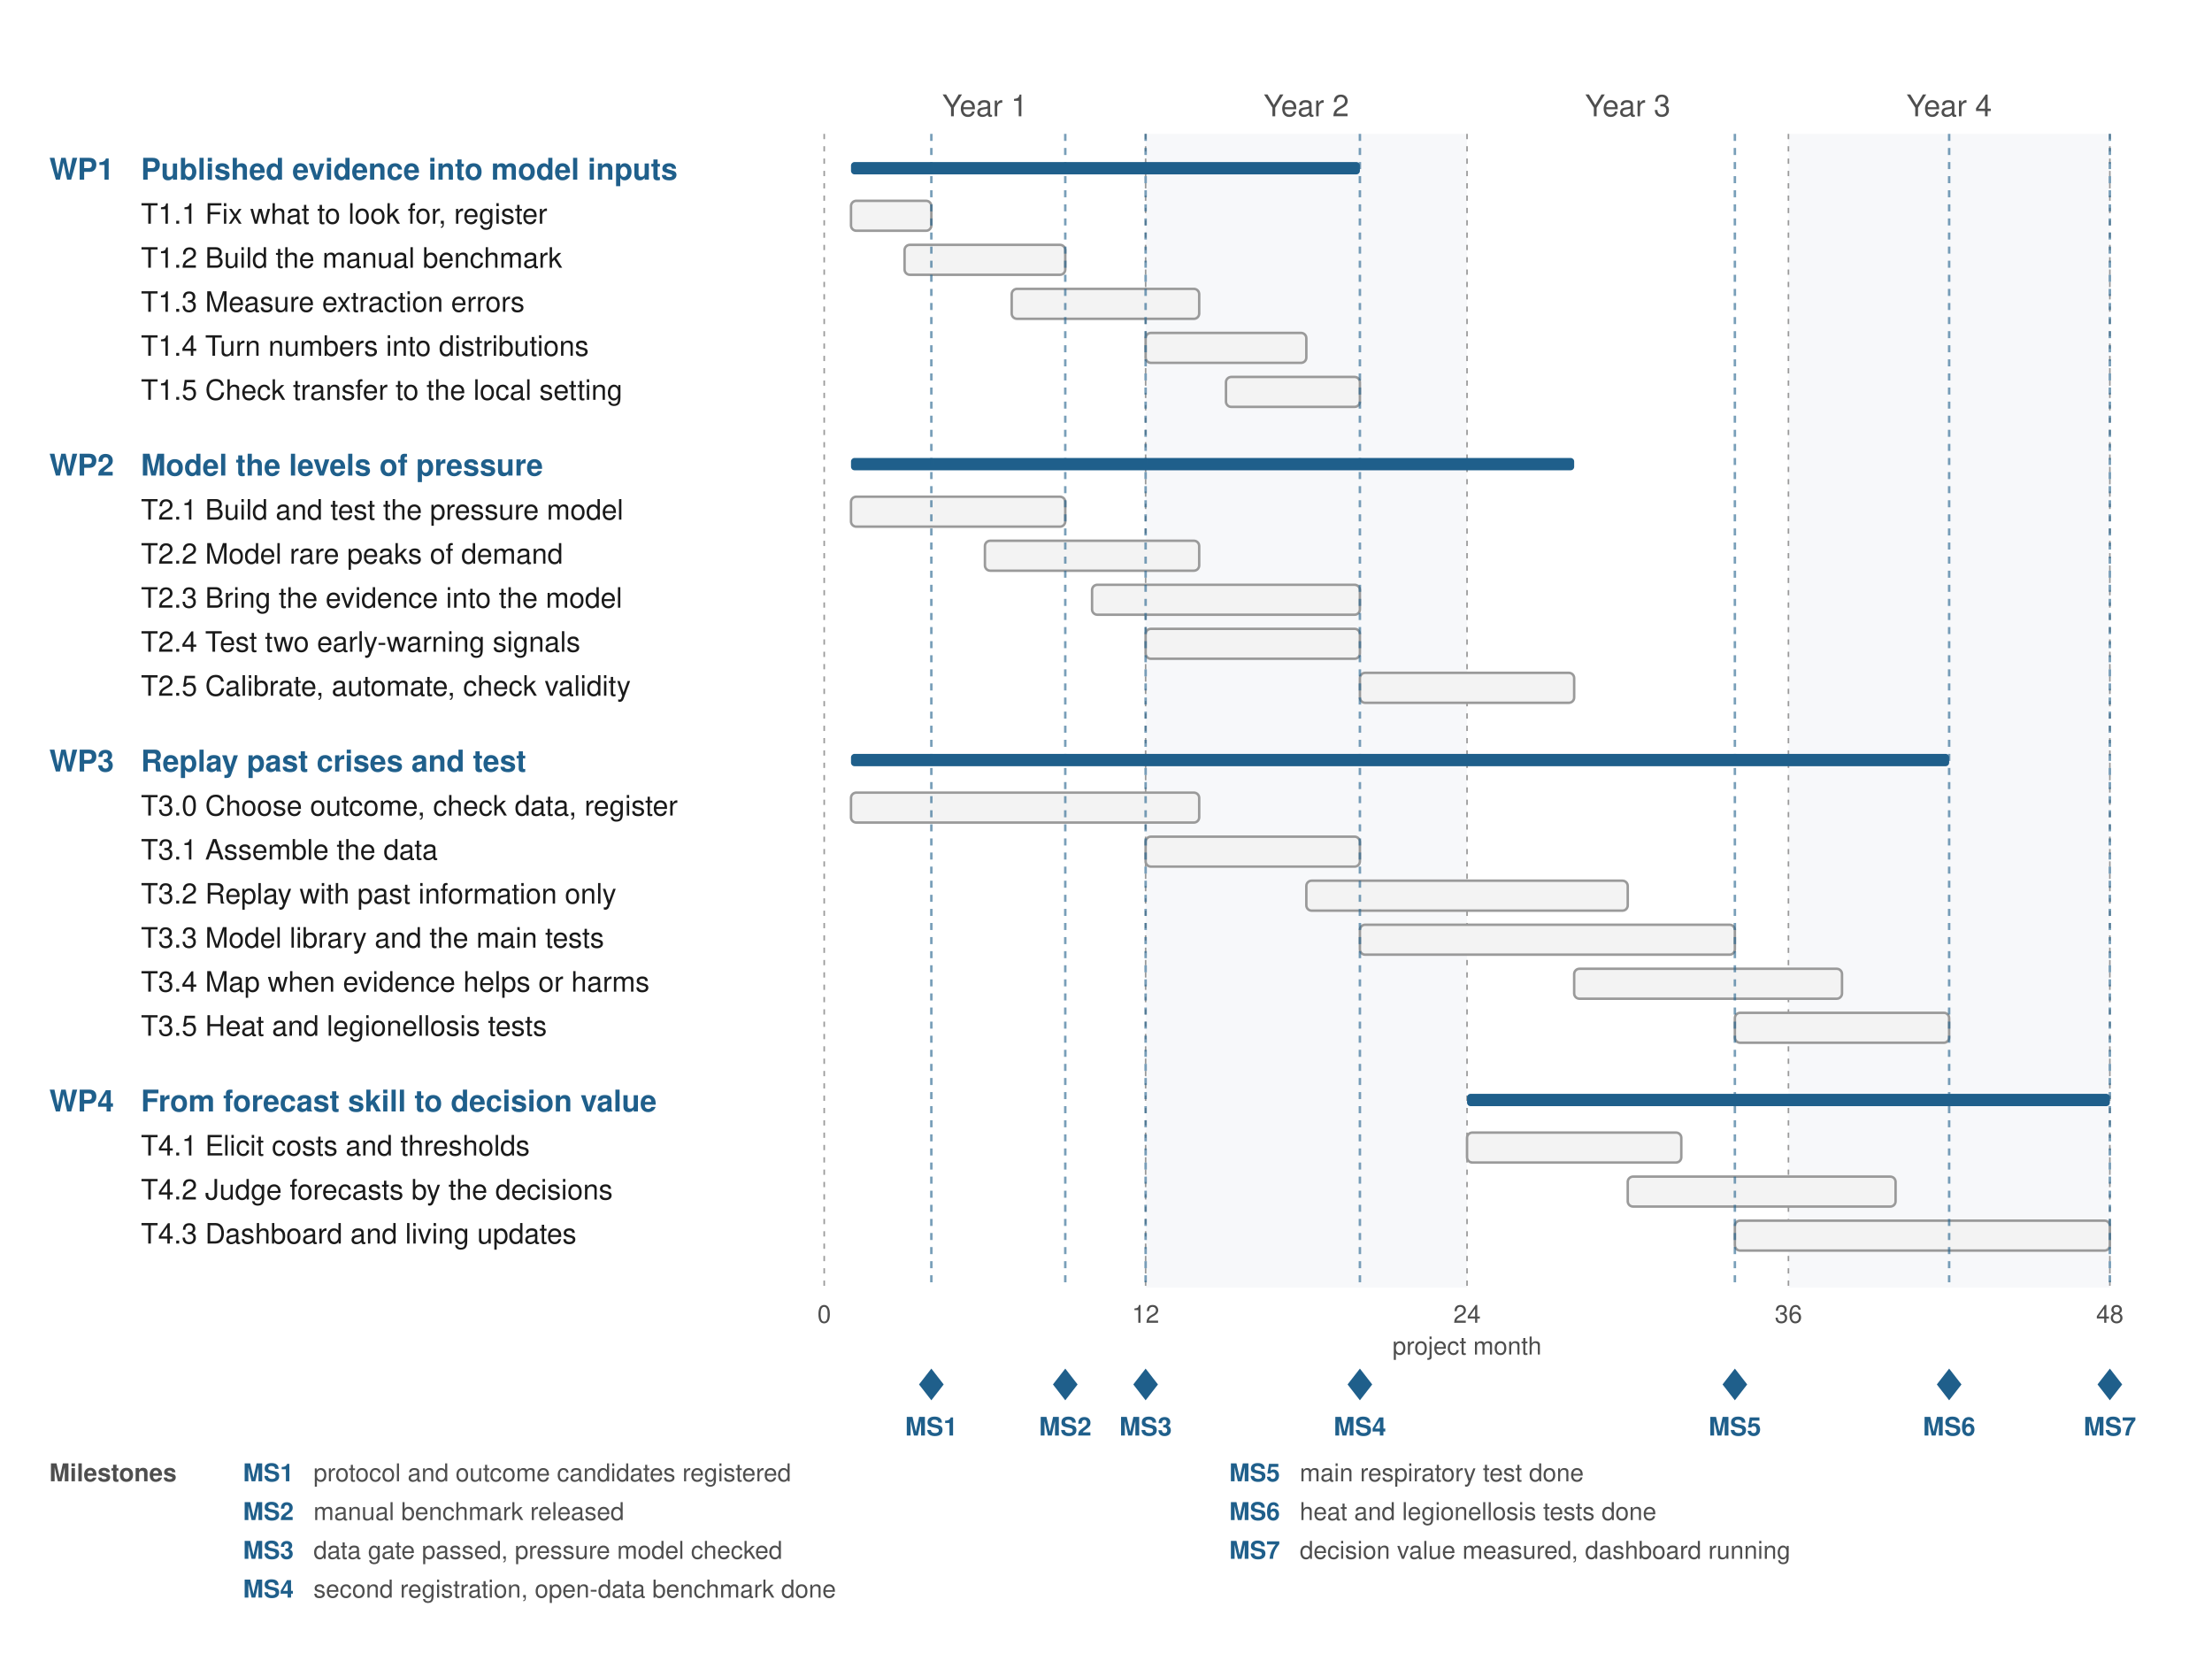
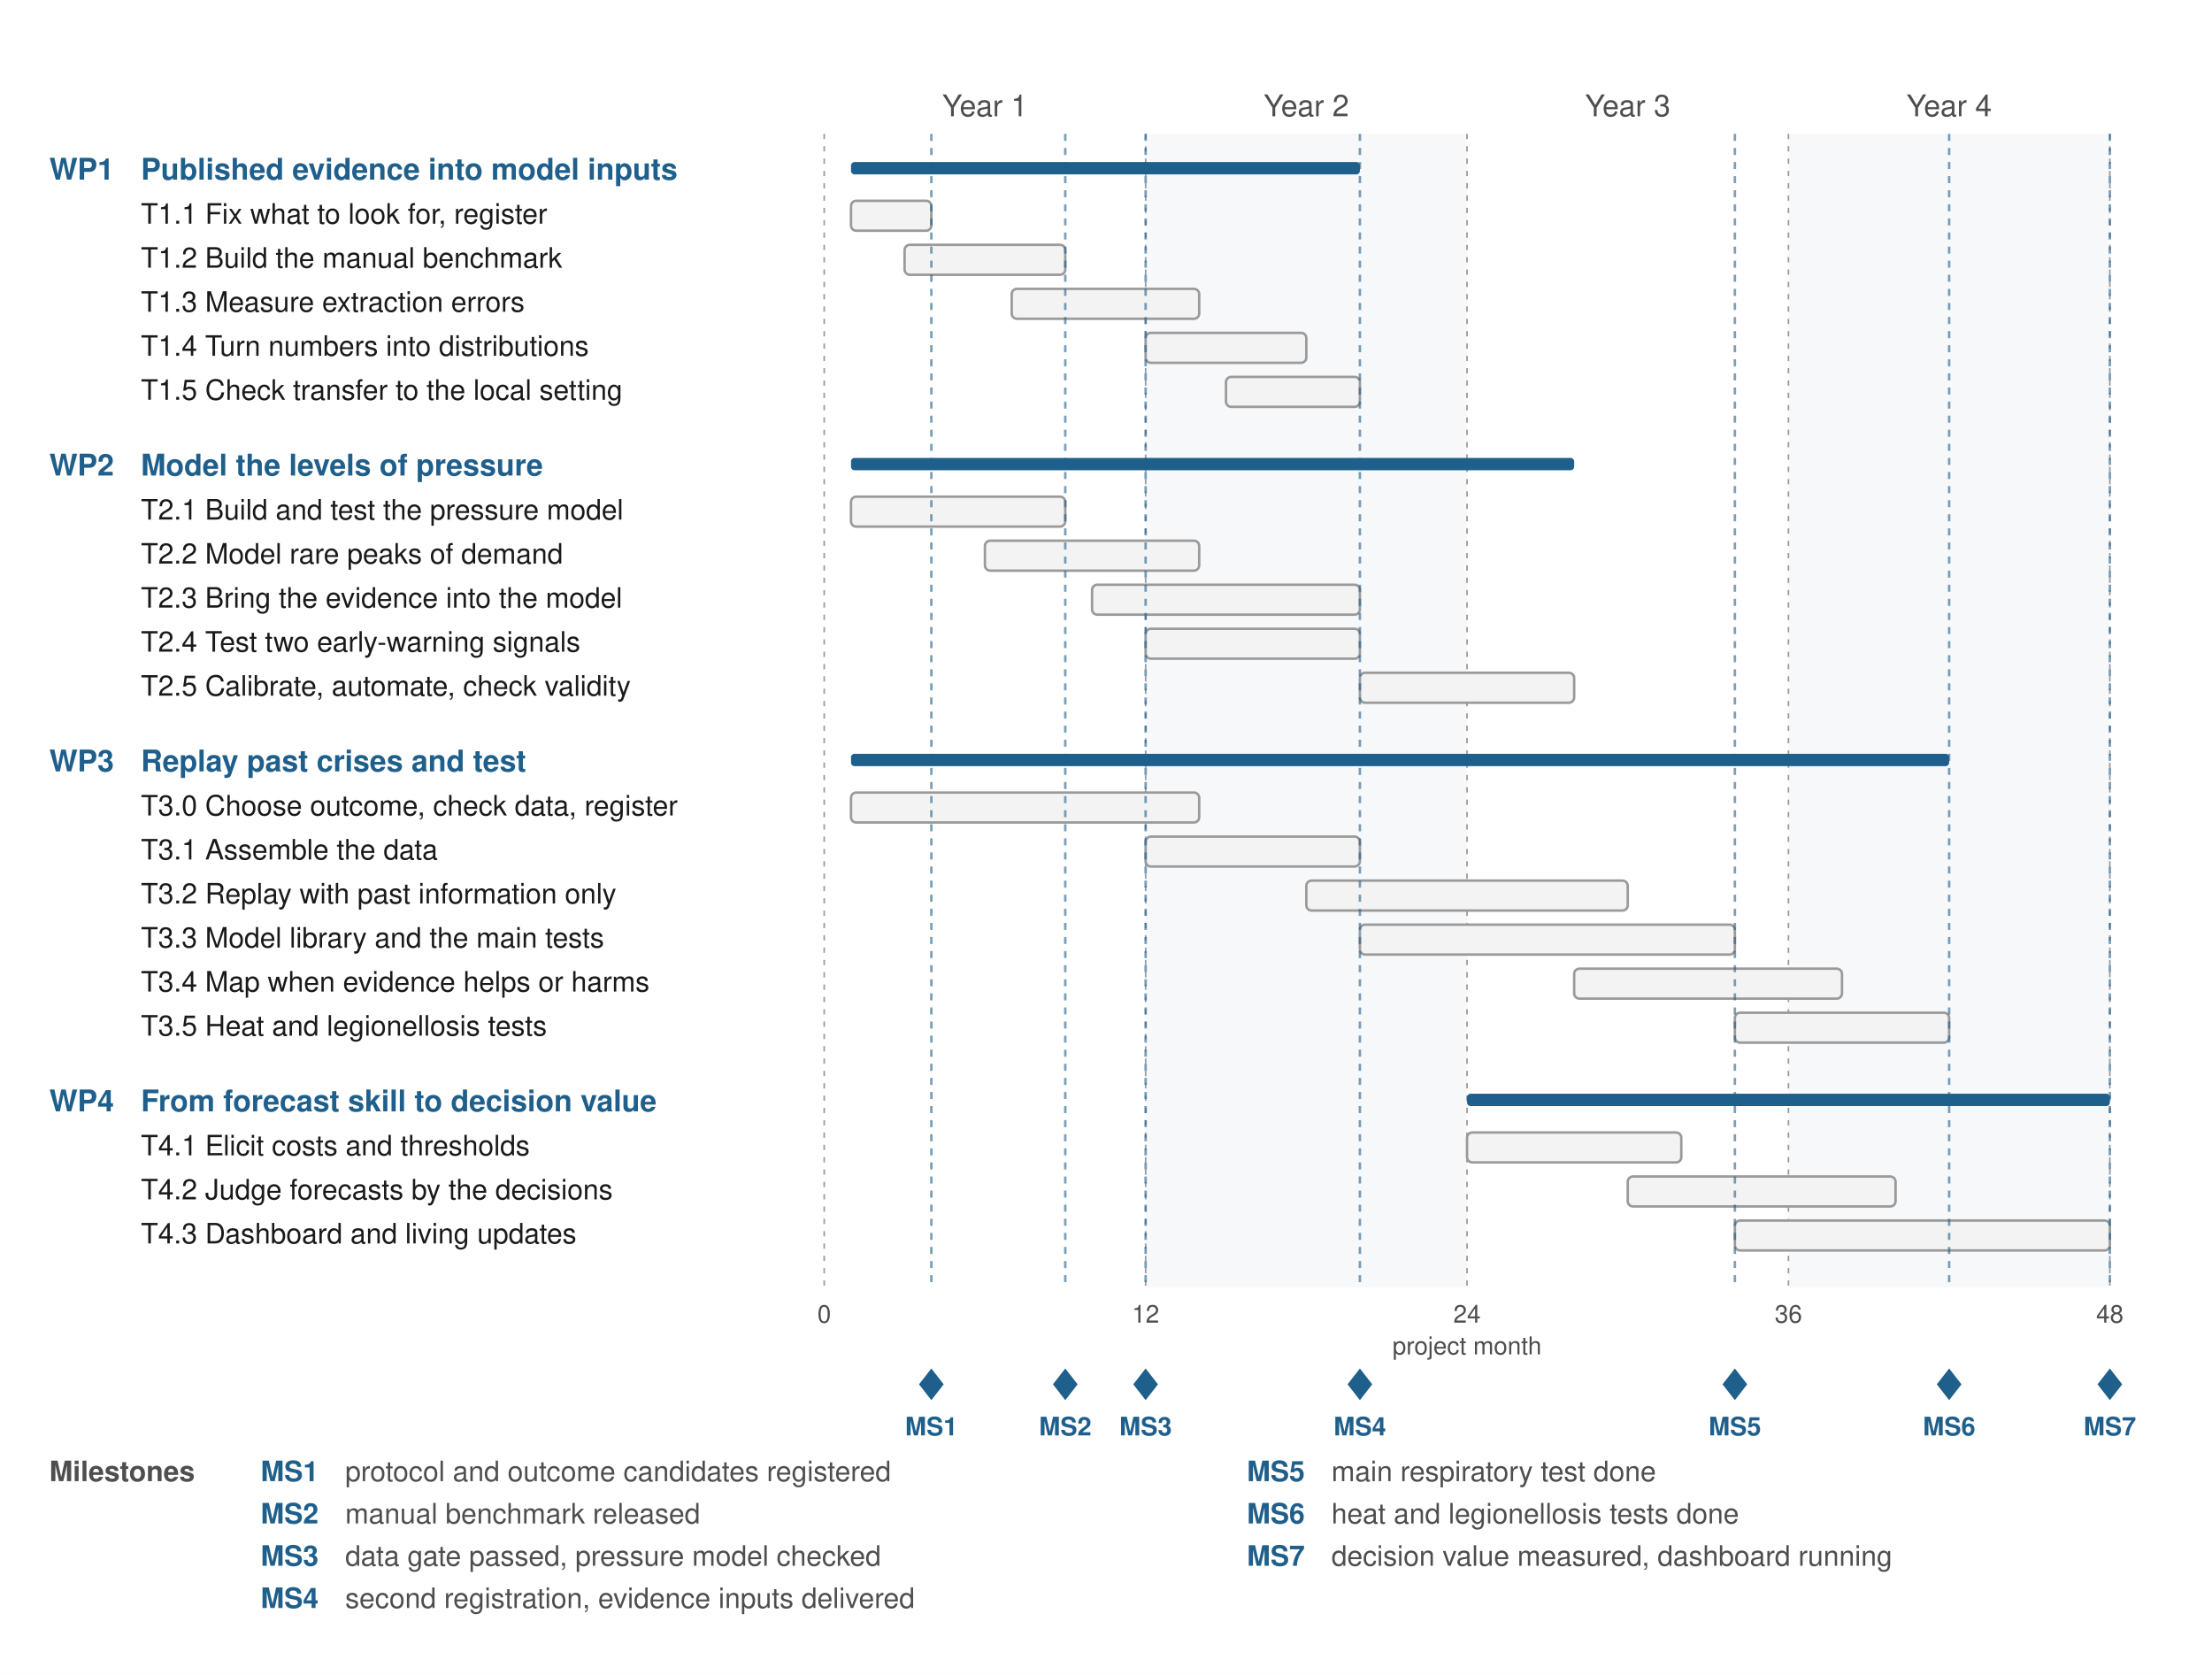
- <svg xmlns="http://www.w3.org/2000/svg" width="1256" height="943" viewBox="0 0 1256 943">
+ <svg xmlns="http://www.w3.org/2000/svg" width="1256" height="951" viewBox="0 0 1256 951">
  <defs>
    <marker id="a" viewBox="0 0 10 10" refX="9" refY="5" markerWidth="5" markerHeight="5" orient="auto-start-reverse">
      <path d="M 0 0 L 10 5 L 0 10 z" fill="#4e4e4e" />
    </marker>
  </defs>
-   <rect width="1256" height="943" fill="white" />
+   <rect width="1256" height="951" fill="white" />
  <g transform="translate(28,28)">
    <text x="531.25" y="38" font-family="Helvetica, Arial, sans-serif" font-size="17" fill="#4e4e4e" text-anchor="middle" font-weight="normal" font-style="normal">Year 1</text>
    <rect x="622.5" y="48" width="182.5" height="655" fill="#f7f8fa" />
    <text x="713.75" y="38" font-family="Helvetica, Arial, sans-serif" font-size="17" fill="#4e4e4e" text-anchor="middle" font-weight="normal" font-style="normal">Year 2</text>
    <text x="896.25" y="38" font-family="Helvetica, Arial, sans-serif" font-size="17" fill="#4e4e4e" text-anchor="middle" font-weight="normal" font-style="normal">Year 3</text>
    <rect x="987.5" y="48" width="182.5" height="655" fill="#f7f8fa" />
    <text x="1078.75" y="38" font-family="Helvetica, Arial, sans-serif" font-size="17" fill="#4e4e4e" text-anchor="middle" font-weight="normal" font-style="normal">Year 4</text>
    <line x1="440.0" y1="48" x2="440.0" y2="703" stroke="#9a9a9a" stroke-width="0.9" stroke-dasharray="3,4" />
    <text x="440.0" y="723" font-family="Helvetica, Arial, sans-serif" font-size="14" fill="#4e4e4e" text-anchor="middle" font-weight="normal" font-style="normal">0</text>
    <line x1="622.5" y1="48" x2="622.5" y2="703" stroke="#9a9a9a" stroke-width="0.9" stroke-dasharray="3,4" />
    <text x="622.5" y="723" font-family="Helvetica, Arial, sans-serif" font-size="14" fill="#4e4e4e" text-anchor="middle" font-weight="normal" font-style="normal">12</text>
    <line x1="805.0" y1="48" x2="805.0" y2="703" stroke="#9a9a9a" stroke-width="0.9" stroke-dasharray="3,4" />
    <text x="805.0" y="723" font-family="Helvetica, Arial, sans-serif" font-size="14" fill="#4e4e4e" text-anchor="middle" font-weight="normal" font-style="normal">24</text>
    <line x1="987.5" y1="48" x2="987.5" y2="703" stroke="#9a9a9a" stroke-width="0.9" stroke-dasharray="3,4" />
    <text x="987.5" y="723" font-family="Helvetica, Arial, sans-serif" font-size="14" fill="#4e4e4e" text-anchor="middle" font-weight="normal" font-style="normal">36</text>
    <line x1="1170.0" y1="48" x2="1170.0" y2="703" stroke="#9a9a9a" stroke-width="0.9" stroke-dasharray="3,4" />
    <text x="1170.0" y="723" font-family="Helvetica, Arial, sans-serif" font-size="14" fill="#4e4e4e" text-anchor="middle" font-weight="normal" font-style="normal">48</text>
    <text x="805.0" y="741" font-family="Helvetica, Arial, sans-serif" font-size="14" fill="#4e4e4e" text-anchor="middle" font-weight="normal" font-style="normal">project month</text>
    <text x="0" y="74" font-family="Helvetica, Arial, sans-serif" font-size="17" fill="#1f5f8b" text-anchor="start" font-weight="bold" font-style="normal">WP1</text>
    <text x="52" y="74" font-family="Helvetica, Arial, sans-serif" font-size="17" fill="#1f5f8b" text-anchor="start" font-weight="bold" font-style="normal">Published evidence into model inputs</text>
    <rect x="455.208" y="64" width="288.958" height="7" rx="2" fill="#1f5f8b" stroke="#1f5f8b" stroke-width="0" />
    <text x="52" y="99" font-family="Helvetica, Arial, sans-serif" font-size="16" fill="#1a1a1a" text-anchor="start" font-weight="normal" font-style="normal">T1.1 Fix what to look for, register</text>
    <rect x="455.208" y="86" width="45.625" height="17" rx="3" fill="#f3f3f3" stroke="#9a9a9a" stroke-width="1.4" />
    <text x="52" y="124" font-family="Helvetica, Arial, sans-serif" font-size="16" fill="#1a1a1a" text-anchor="start" font-weight="normal" font-style="normal">T1.2 Build the manual benchmark</text>
    <rect x="485.625" y="111" width="91.25" height="17" rx="3" fill="#f3f3f3" stroke="#9a9a9a" stroke-width="1.4" />
    <text x="52" y="149" font-family="Helvetica, Arial, sans-serif" font-size="16" fill="#1a1a1a" text-anchor="start" font-weight="normal" font-style="normal">T1.3 Measure extraction errors</text>
    <rect x="546.458" y="136" width="106.458" height="17" rx="3" fill="#f3f3f3" stroke="#9a9a9a" stroke-width="1.4" />
    <text x="52" y="174" font-family="Helvetica, Arial, sans-serif" font-size="16" fill="#1a1a1a" text-anchor="start" font-weight="normal" font-style="normal">T1.4 Turn numbers into distributions</text>
    <rect x="622.5" y="161" width="91.25" height="17" rx="3" fill="#f3f3f3" stroke="#9a9a9a" stroke-width="1.4" />
    <text x="52" y="199" font-family="Helvetica, Arial, sans-serif" font-size="16" fill="#1a1a1a" text-anchor="start" font-weight="normal" font-style="normal">T1.5 Check transfer to the local setting</text>
    <rect x="668.125" y="186" width="76.042" height="17" rx="3" fill="#f3f3f3" stroke="#9a9a9a" stroke-width="1.4" />
    <text x="0" y="242" font-family="Helvetica, Arial, sans-serif" font-size="17" fill="#1f5f8b" text-anchor="start" font-weight="bold" font-style="normal">WP2</text>
    <text x="52" y="242" font-family="Helvetica, Arial, sans-serif" font-size="17" fill="#1f5f8b" text-anchor="start" font-weight="bold" font-style="normal">Model the levels of pressure</text>
    <rect x="455.208" y="232" width="410.625" height="7" rx="2" fill="#1f5f8b" stroke="#1f5f8b" stroke-width="0" />
    <text x="52" y="267" font-family="Helvetica, Arial, sans-serif" font-size="16" fill="#1a1a1a" text-anchor="start" font-weight="normal" font-style="normal">T2.1 Build and test the pressure model</text>
    <rect x="455.208" y="254" width="121.667" height="17" rx="3" fill="#f3f3f3" stroke="#9a9a9a" stroke-width="1.4" />
    <text x="52" y="292" font-family="Helvetica, Arial, sans-serif" font-size="16" fill="#1a1a1a" text-anchor="start" font-weight="normal" font-style="normal">T2.2 Model rare peaks of demand</text>
    <rect x="531.25" y="279" width="121.667" height="17" rx="3" fill="#f3f3f3" stroke="#9a9a9a" stroke-width="1.4" />
    <text x="52" y="317" font-family="Helvetica, Arial, sans-serif" font-size="16" fill="#1a1a1a" text-anchor="start" font-weight="normal" font-style="normal">T2.3 Bring the evidence into the model</text>
    <rect x="592.083" y="304" width="152.083" height="17" rx="3" fill="#f3f3f3" stroke="#9a9a9a" stroke-width="1.4" />
    <text x="52" y="342" font-family="Helvetica, Arial, sans-serif" font-size="16" fill="#1a1a1a" text-anchor="start" font-weight="normal" font-style="normal">T2.4 Test two early-warning signals</text>
    <rect x="622.5" y="329" width="121.667" height="17" rx="3" fill="#f3f3f3" stroke="#9a9a9a" stroke-width="1.4" />
    <text x="52" y="367" font-family="Helvetica, Arial, sans-serif" font-size="16" fill="#1a1a1a" text-anchor="start" font-weight="normal" font-style="normal">T2.5 Calibrate, automate, check validity</text>
    <rect x="744.167" y="354" width="121.667" height="17" rx="3" fill="#f3f3f3" stroke="#9a9a9a" stroke-width="1.4" />
    <text x="0" y="410" font-family="Helvetica, Arial, sans-serif" font-size="17" fill="#1f5f8b" text-anchor="start" font-weight="bold" font-style="normal">WP3</text>
    <text x="52" y="410" font-family="Helvetica, Arial, sans-serif" font-size="17" fill="#1f5f8b" text-anchor="start" font-weight="bold" font-style="normal">Replay past crises and test</text>
    <rect x="455.208" y="400" width="623.542" height="7" rx="2" fill="#1f5f8b" stroke="#1f5f8b" stroke-width="0" />
    <text x="52" y="435" font-family="Helvetica, Arial, sans-serif" font-size="16" fill="#1a1a1a" text-anchor="start" font-weight="normal" font-style="normal">T3.0 Choose outcome, check data, register</text>
    <rect x="455.208" y="422" width="197.708" height="17" rx="3" fill="#f3f3f3" stroke="#9a9a9a" stroke-width="1.4" />
    <text x="52" y="460" font-family="Helvetica, Arial, sans-serif" font-size="16" fill="#1a1a1a" text-anchor="start" font-weight="normal" font-style="normal">T3.1 Assemble the data</text>
    <rect x="622.5" y="447" width="121.667" height="17" rx="3" fill="#f3f3f3" stroke="#9a9a9a" stroke-width="1.4" />
    <text x="52" y="485" font-family="Helvetica, Arial, sans-serif" font-size="16" fill="#1a1a1a" text-anchor="start" font-weight="normal" font-style="normal">T3.2 Replay with past information only</text>
    <rect x="713.75" y="472" width="182.5" height="17" rx="3" fill="#f3f3f3" stroke="#9a9a9a" stroke-width="1.4" />
    <text x="52" y="510" font-family="Helvetica, Arial, sans-serif" font-size="16" fill="#1a1a1a" text-anchor="start" font-weight="normal" font-style="normal">T3.3 Model library and the main tests</text>
    <rect x="744.167" y="497" width="212.917" height="17" rx="3" fill="#f3f3f3" stroke="#9a9a9a" stroke-width="1.4" />
    <text x="52" y="535" font-family="Helvetica, Arial, sans-serif" font-size="16" fill="#1a1a1a" text-anchor="start" font-weight="normal" font-style="normal">T3.4 Map when evidence helps or harms</text>
    <rect x="865.833" y="522" width="152.083" height="17" rx="3" fill="#f3f3f3" stroke="#9a9a9a" stroke-width="1.4" />
    <text x="52" y="560" font-family="Helvetica, Arial, sans-serif" font-size="16" fill="#1a1a1a" text-anchor="start" font-weight="normal" font-style="normal">T3.5 Heat and legionellosis tests</text>
    <rect x="957.083" y="547" width="121.667" height="17" rx="3" fill="#f3f3f3" stroke="#9a9a9a" stroke-width="1.4" />
    <text x="0" y="603" font-family="Helvetica, Arial, sans-serif" font-size="17" fill="#1f5f8b" text-anchor="start" font-weight="bold" font-style="normal">WP4</text>
    <text x="52" y="603" font-family="Helvetica, Arial, sans-serif" font-size="17" fill="#1f5f8b" text-anchor="start" font-weight="bold" font-style="normal">From forecast skill to decision value</text>
    <rect x="805.0" y="593" width="365.0" height="7" rx="2" fill="#1f5f8b" stroke="#1f5f8b" stroke-width="0" />
    <text x="52" y="628" font-family="Helvetica, Arial, sans-serif" font-size="16" fill="#1a1a1a" text-anchor="start" font-weight="normal" font-style="normal">T4.1 Elicit costs and thresholds</text>
    <rect x="805.0" y="615" width="121.667" height="17" rx="3" fill="#f3f3f3" stroke="#9a9a9a" stroke-width="1.4" />
    <text x="52" y="653" font-family="Helvetica, Arial, sans-serif" font-size="16" fill="#1a1a1a" text-anchor="start" font-weight="normal" font-style="normal">T4.2 Judge forecasts by the decisions</text>
    <rect x="896.25" y="640" width="152.083" height="17" rx="3" fill="#f3f3f3" stroke="#9a9a9a" stroke-width="1.4" />
    <text x="52" y="678" font-family="Helvetica, Arial, sans-serif" font-size="16" fill="#1a1a1a" text-anchor="start" font-weight="normal" font-style="normal">T4.3 Dashboard and living updates</text>
    <rect x="957.083" y="665" width="212.917" height="17" rx="3" fill="#f3f3f3" stroke="#9a9a9a" stroke-width="1.4" />
    <line x1="500.833" y1="48" x2="500.833" y2="703" stroke="#1f5f8b" stroke-width="1.4" stroke-dasharray="4,4" opacity="0.6" />
    <polygon points="500.833,749 507.833,758 500.833,767 493.833,758" fill="#1f5f8b" />
    <text x="500.833" y="787" font-family="Helvetica, Arial, sans-serif" font-size="14.5" fill="#1f5f8b" text-anchor="middle" font-weight="bold" font-style="normal">MS1</text>
    <line x1="576.875" y1="48" x2="576.875" y2="703" stroke="#1f5f8b" stroke-width="1.4" stroke-dasharray="4,4" opacity="0.6" />
    <polygon points="576.875,749 583.875,758 576.875,767 569.875,758" fill="#1f5f8b" />
    <text x="576.875" y="787" font-family="Helvetica, Arial, sans-serif" font-size="14.5" fill="#1f5f8b" text-anchor="middle" font-weight="bold" font-style="normal">MS2</text>
    <line x1="622.5" y1="48" x2="622.5" y2="703" stroke="#1f5f8b" stroke-width="1.4" stroke-dasharray="4,4" opacity="0.6" />
    <polygon points="622.5,749 629.5,758 622.5,767 615.5,758" fill="#1f5f8b" />
    <text x="622.5" y="787" font-family="Helvetica, Arial, sans-serif" font-size="14.5" fill="#1f5f8b" text-anchor="middle" font-weight="bold" font-style="normal">MS3</text>
    <line x1="744.167" y1="48" x2="744.167" y2="703" stroke="#1f5f8b" stroke-width="1.4" stroke-dasharray="4,4" opacity="0.6" />
    <polygon points="744.167,749 751.167,758 744.167,767 737.167,758" fill="#1f5f8b" />
    <text x="744.167" y="787" font-family="Helvetica, Arial, sans-serif" font-size="14.5" fill="#1f5f8b" text-anchor="middle" font-weight="bold" font-style="normal">MS4</text>
    <line x1="957.083" y1="48" x2="957.083" y2="703" stroke="#1f5f8b" stroke-width="1.4" stroke-dasharray="4,4" opacity="0.6" />
    <polygon points="957.083,749 964.083,758 957.083,767 950.083,758" fill="#1f5f8b" />
    <text x="957.083" y="787" font-family="Helvetica, Arial, sans-serif" font-size="14.5" fill="#1f5f8b" text-anchor="middle" font-weight="bold" font-style="normal">MS5</text>
    <line x1="1078.75" y1="48" x2="1078.75" y2="703" stroke="#1f5f8b" stroke-width="1.4" stroke-dasharray="4,4" opacity="0.6" />
    <polygon points="1078.75,749 1085.75,758 1078.75,767 1071.75,758" fill="#1f5f8b" />
    <text x="1078.75" y="787" font-family="Helvetica, Arial, sans-serif" font-size="14.5" fill="#1f5f8b" text-anchor="middle" font-weight="bold" font-style="normal">MS6</text>
    <line x1="1170.0" y1="48" x2="1170.0" y2="703" stroke="#1f5f8b" stroke-width="1.4" stroke-dasharray="4,4" opacity="0.6" />
    <polygon points="1170.0,749 1177.0,758 1170.0,767 1163.0,758" fill="#1f5f8b" />
    <text x="1170.0" y="787" font-family="Helvetica, Arial, sans-serif" font-size="14.5" fill="#1f5f8b" text-anchor="middle" font-weight="bold" font-style="normal">MS7</text>
-     <text x="0" y="813" font-family="Helvetica, Arial, sans-serif" font-size="14" fill="#4e4e4e" text-anchor="start" font-weight="bold" font-style="normal">Milestones</text>
-     <text x="110" y="813" font-family="Helvetica, Arial, sans-serif" font-size="14" fill="#1f5f8b" text-anchor="start" font-weight="bold" font-style="normal">MS1</text>
-     <text x="150" y="813" font-family="Helvetica, Arial, sans-serif" font-size="14" fill="#4e4e4e" text-anchor="start" font-weight="normal" font-style="normal">protocol and outcome candidates registered</text>
-     <text x="110" y="835" font-family="Helvetica, Arial, sans-serif" font-size="14" fill="#1f5f8b" text-anchor="start" font-weight="bold" font-style="normal">MS2</text>
-     <text x="150" y="835" font-family="Helvetica, Arial, sans-serif" font-size="14" fill="#4e4e4e" text-anchor="start" font-weight="normal" font-style="normal">manual benchmark released</text>
-     <text x="110" y="857" font-family="Helvetica, Arial, sans-serif" font-size="14" fill="#1f5f8b" text-anchor="start" font-weight="bold" font-style="normal">MS3</text>
-     <text x="150" y="857" font-family="Helvetica, Arial, sans-serif" font-size="14" fill="#4e4e4e" text-anchor="start" font-weight="normal" font-style="normal">data gate passed, pressure model checked</text>
-     <text x="110" y="879" font-family="Helvetica, Arial, sans-serif" font-size="14" fill="#1f5f8b" text-anchor="start" font-weight="bold" font-style="normal">MS4</text>
-     <text x="150" y="879" font-family="Helvetica, Arial, sans-serif" font-size="14" fill="#4e4e4e" text-anchor="start" font-weight="normal" font-style="normal">second registration, open-data benchmark done</text>
-     <text x="670" y="813" font-family="Helvetica, Arial, sans-serif" font-size="14" fill="#1f5f8b" text-anchor="start" font-weight="bold" font-style="normal">MS5</text>
-     <text x="710" y="813" font-family="Helvetica, Arial, sans-serif" font-size="14" fill="#4e4e4e" text-anchor="start" font-weight="normal" font-style="normal">main respiratory test done</text>
-     <text x="670" y="835" font-family="Helvetica, Arial, sans-serif" font-size="14" fill="#1f5f8b" text-anchor="start" font-weight="bold" font-style="normal">MS6</text>
-     <text x="710" y="835" font-family="Helvetica, Arial, sans-serif" font-size="14" fill="#4e4e4e" text-anchor="start" font-weight="normal" font-style="normal">heat and legionellosis tests done</text>
-     <text x="670" y="857" font-family="Helvetica, Arial, sans-serif" font-size="14" fill="#1f5f8b" text-anchor="start" font-weight="bold" font-style="normal">MS7</text>
-     <text x="710" y="857" font-family="Helvetica, Arial, sans-serif" font-size="14" fill="#4e4e4e" text-anchor="start" font-weight="normal" font-style="normal">decision value measured, dashboard running</text>
+     <text x="0" y="813" font-family="Helvetica, Arial, sans-serif" font-size="16" fill="#4e4e4e" text-anchor="start" font-weight="bold" font-style="normal">Milestones</text>
+     <text x="120" y="813" font-family="Helvetica, Arial, sans-serif" font-size="16" fill="#1f5f8b" text-anchor="start" font-weight="bold" font-style="normal">MS1</text>
+     <text x="168" y="813" font-family="Helvetica, Arial, sans-serif" font-size="16" fill="#4e4e4e" text-anchor="start" font-weight="normal" font-style="normal">protocol and outcome candidates registered</text>
+     <text x="120" y="837" font-family="Helvetica, Arial, sans-serif" font-size="16" fill="#1f5f8b" text-anchor="start" font-weight="bold" font-style="normal">MS2</text>
+     <text x="168" y="837" font-family="Helvetica, Arial, sans-serif" font-size="16" fill="#4e4e4e" text-anchor="start" font-weight="normal" font-style="normal">manual benchmark released</text>
+     <text x="120" y="861" font-family="Helvetica, Arial, sans-serif" font-size="16" fill="#1f5f8b" text-anchor="start" font-weight="bold" font-style="normal">MS3</text>
+     <text x="168" y="861" font-family="Helvetica, Arial, sans-serif" font-size="16" fill="#4e4e4e" text-anchor="start" font-weight="normal" font-style="normal">data gate passed, pressure model checked</text>
+     <text x="120" y="885" font-family="Helvetica, Arial, sans-serif" font-size="16" fill="#1f5f8b" text-anchor="start" font-weight="bold" font-style="normal">MS4</text>
+     <text x="168" y="885" font-family="Helvetica, Arial, sans-serif" font-size="16" fill="#4e4e4e" text-anchor="start" font-weight="normal" font-style="normal">second registration, evidence inputs delivered</text>
+     <text x="680" y="813" font-family="Helvetica, Arial, sans-serif" font-size="16" fill="#1f5f8b" text-anchor="start" font-weight="bold" font-style="normal">MS5</text>
+     <text x="728" y="813" font-family="Helvetica, Arial, sans-serif" font-size="16" fill="#4e4e4e" text-anchor="start" font-weight="normal" font-style="normal">main respiratory test done</text>
+     <text x="680" y="837" font-family="Helvetica, Arial, sans-serif" font-size="16" fill="#1f5f8b" text-anchor="start" font-weight="bold" font-style="normal">MS6</text>
+     <text x="728" y="837" font-family="Helvetica, Arial, sans-serif" font-size="16" fill="#4e4e4e" text-anchor="start" font-weight="normal" font-style="normal">heat and legionellosis tests done</text>
+     <text x="680" y="861" font-family="Helvetica, Arial, sans-serif" font-size="16" fill="#1f5f8b" text-anchor="start" font-weight="bold" font-style="normal">MS7</text>
+     <text x="728" y="861" font-family="Helvetica, Arial, sans-serif" font-size="16" fill="#4e4e4e" text-anchor="start" font-weight="normal" font-style="normal">decision value measured, dashboard running</text>
  </g>
</svg>
